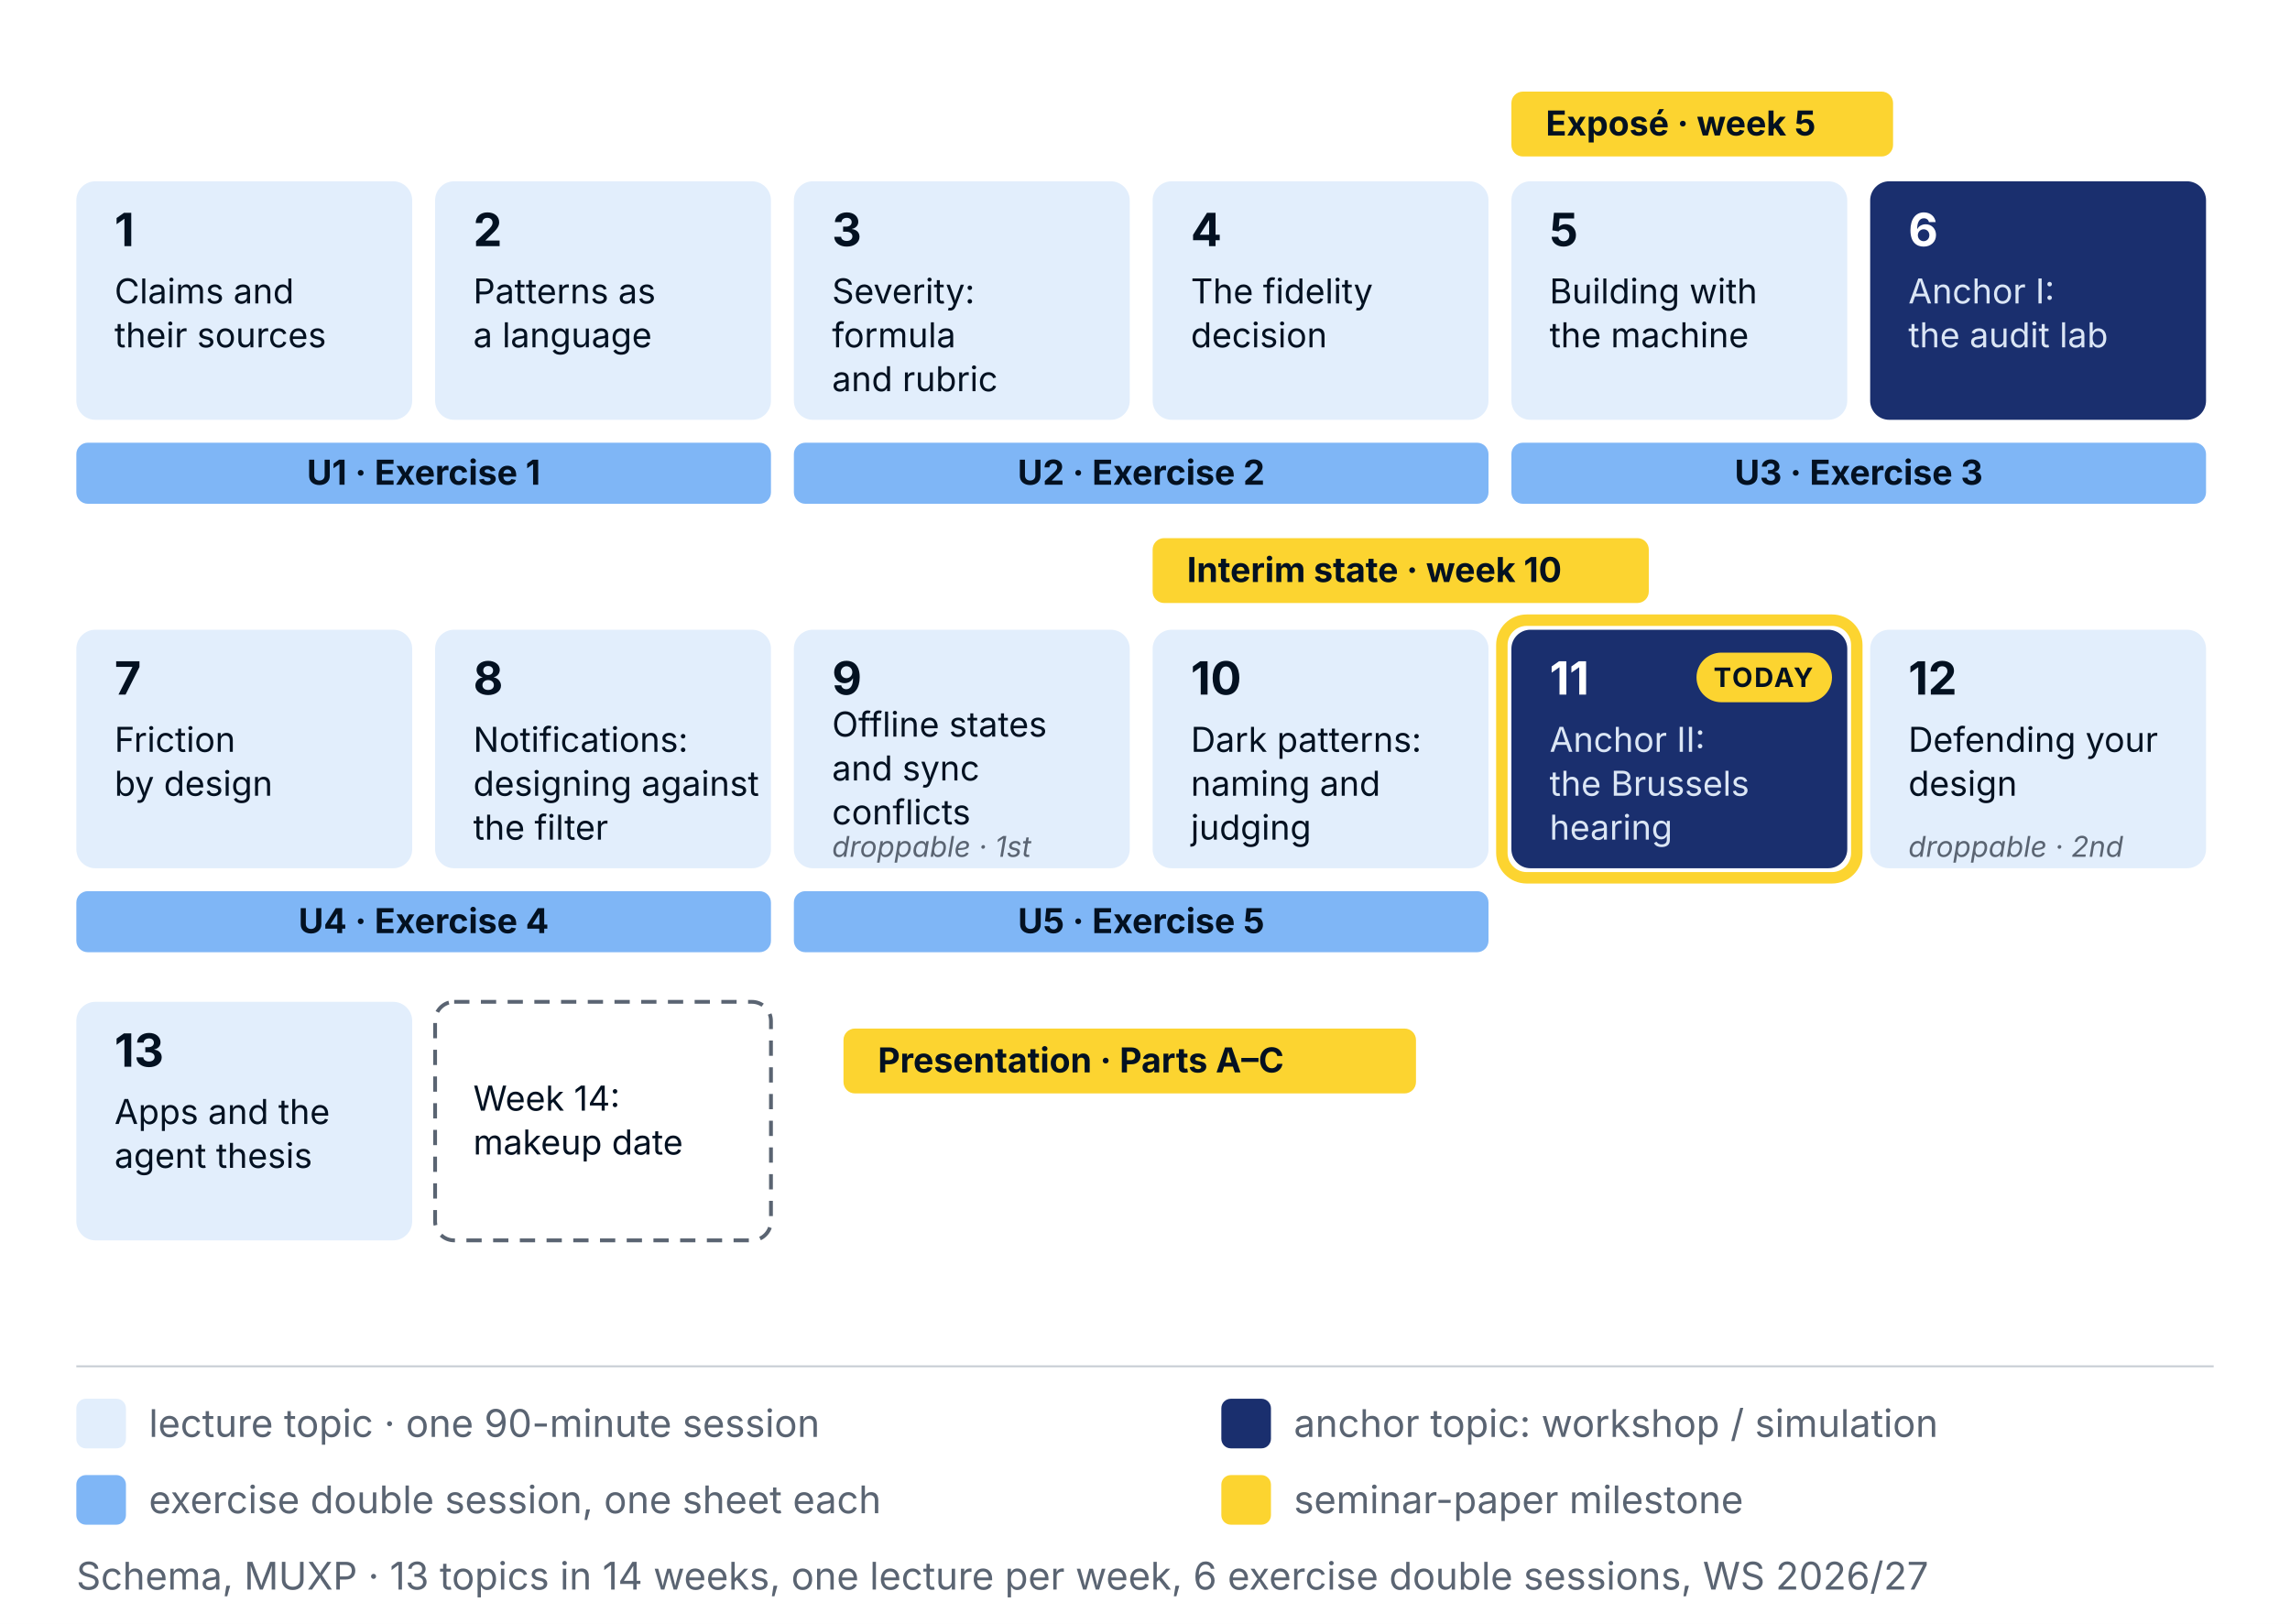
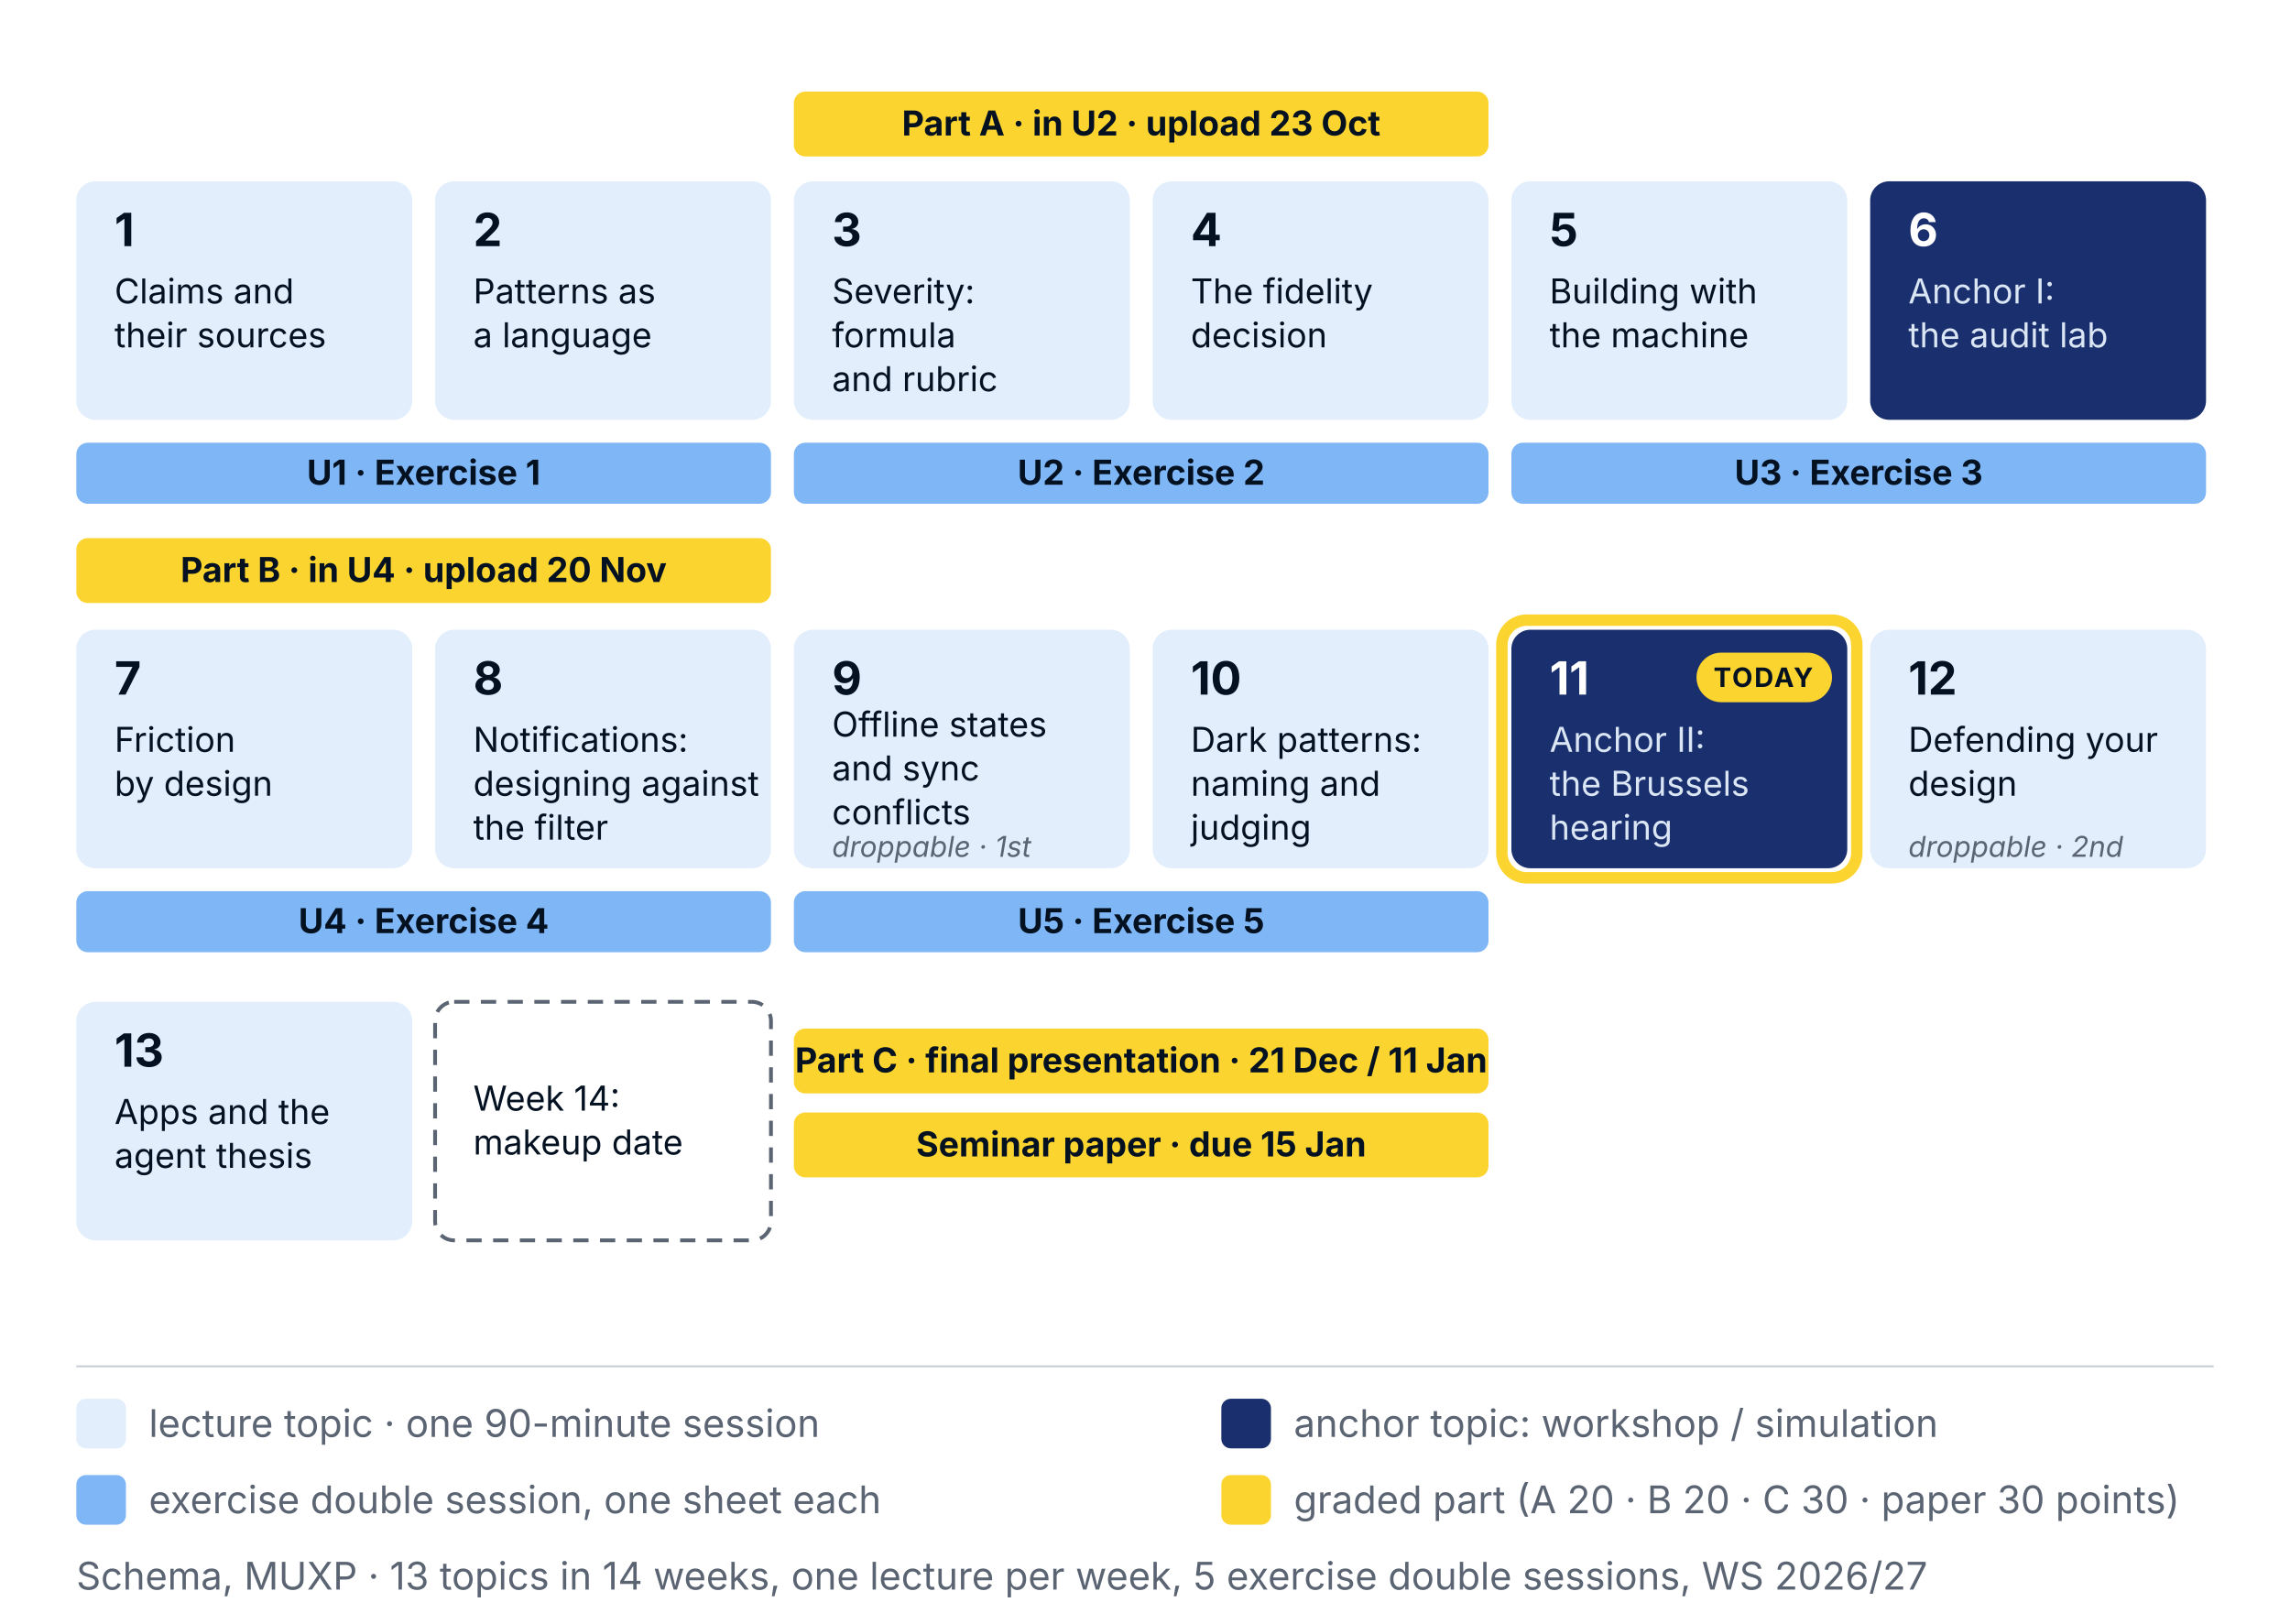
<svg xmlns="http://www.w3.org/2000/svg" viewBox="0 0 1200 851" role="img" aria-labelledby="t d">
  <style>
    text { font-family: Inter, "Neue Haas Unica", Helvetica, Arial, sans-serif; fill: #031121; }
    .num { font-size: 24px; font-weight: 700; }
    .numw { font-size: 24px; font-weight: 700; fill: #ffffff; }
    .tt { font-size: 18px; }
    .ttw { font-size: 18px; fill: #dbe6f5; }
    .utag { font-size: 18px; font-weight: 700; }
    .mtag { font-size: 18px; font-weight: 700; }
    .leg { font-size: 20px; fill: #5a6472; }
    .foot { font-size: 20px; fill: #5a6472; }
    .drop { font-size: 15px; font-style: italic; fill: #5a6472; }
    .chip { font-size: 14px; font-weight: 700; letter-spacing: .06em; fill: #031121; }
  </style>
  <rect width="1200" height="851" fill="#ffffff" />
  <rect x="40" y="95" width="176" height="125" rx="10" fill="#e2eefc" />
  <text class="num" x="60" y="129">1</text>
  <text class="tt" x="60" y="159">Claims and</text>
  <text class="tt" x="60" y="182">their sources</text>
  <rect x="228" y="95" width="176" height="125" rx="10" fill="#e2eefc" />
  <text class="num" x="248" y="129">2</text>
  <text class="tt" x="248" y="159">Patterns as</text>
  <text class="tt" x="248" y="182">a language</text>
  <rect x="416" y="95" width="176" height="125" rx="10" fill="#e2eefc" />
  <text class="num" x="436" y="129">3</text>
  <text class="tt" x="436" y="159">Severity:</text>
  <text class="tt" x="436" y="182">formula</text>
  <text class="tt" x="436" y="205">and rubric</text>
  <rect x="604" y="95" width="176" height="125" rx="10" fill="#e2eefc" />
  <text class="num" x="624" y="129">4</text>
  <text class="tt" x="624" y="159">The fidelity</text>
  <text class="tt" x="624" y="182">decision</text>
  <rect x="792" y="95" width="176" height="125" rx="10" fill="#e2eefc" />
  <text class="num" x="812" y="129">5</text>
  <text class="tt" x="812" y="159">Building with</text>
  <text class="tt" x="812" y="182">the machine</text>
  <rect x="980" y="95" width="176" height="125" rx="10" fill="#1a2f6e" />
  <text class="numw" x="1000" y="129">6</text>
  <text class="ttw" x="1000" y="159">Anchor I:</text>
  <text class="ttw" x="1000" y="182">the audit lab</text>
  <rect x="40" y="330" width="176" height="125" rx="10" fill="#e2eefc" />
  <text class="num" x="60" y="364">7</text>
  <text class="tt" x="60" y="394">Friction</text>
  <text class="tt" x="60" y="417">by design</text>
  <rect x="228" y="330" width="176" height="125" rx="10" fill="#e2eefc" />
  <text class="num" x="248" y="364">8</text>
  <text class="tt" x="248" y="394">Notifications:</text>
  <text class="tt" x="248" y="417">designing against</text>
  <text class="tt" x="248" y="440">the filter</text>
  <rect x="416" y="330" width="176" height="125" rx="10" fill="#e2eefc" />
  <text class="num" x="436" y="364">9</text>
  <text class="tt" x="436" y="386">Offline states</text>
  <text class="tt" x="436" y="409">and sync</text>
  <text class="tt" x="436" y="432">conflicts</text>
  <text class="drop" x="436" y="449">droppable · 1st</text>
  <rect x="604" y="330" width="176" height="125" rx="10" fill="#e2eefc" />
  <text class="num" x="624" y="364">10</text>
  <text class="tt" x="624" y="394">Dark patterns:</text>
  <text class="tt" x="624" y="417">naming and</text>
  <text class="tt" x="624" y="440">judging</text>
  <rect x="792" y="330" width="176" height="125" rx="10" fill="#1a2f6e" />
  <text class="numw" x="812" y="364">11</text>
  <text class="ttw" x="812" y="394">Anchor II:</text>
  <text class="ttw" x="812" y="417">the Brussels</text>
  <text class="ttw" x="812" y="440">hearing</text>
  <rect x="787" y="325" width="186" height="135" rx="13" fill="none" stroke="#fcd430" stroke-width="6" />
  <rect x="889" y="342" width="71" height="26" rx="13" fill="#fcd430" />
  <text class="chip" x="924" y="360" text-anchor="middle">TODAY</text>
  <rect x="980" y="330" width="176" height="125" rx="10" fill="#e2eefc" />
  <text class="num" x="1000" y="364">12</text>
  <text class="tt" x="1000" y="394">Defending your</text>
  <text class="tt" x="1000" y="417">design</text>
  <text class="drop" x="1000" y="449">droppable · 2nd</text>
  <rect x="40" y="525" width="176" height="125" rx="10" fill="#e2eefc" />
  <text class="num" x="60" y="559">13</text>
  <text class="tt" x="60" y="589">Apps and the</text>
  <text class="tt" x="60" y="612">agent thesis</text>
  <rect x="228" y="525" width="176" height="125" rx="10" fill="none" stroke="#5a6472" stroke-width="2" stroke-dasharray="8 6" />
  <text class="tt" x="248" y="582">Week 14:</text>
  <text class="tt" x="248" y="605">makeup date</text>
  <rect x="40" y="232" width="364" height="32" rx="6" fill="#7fb6f6" />
  <text class="utag" x="222" y="254" text-anchor="middle">U1 · Exercise 1</text>
  <rect x="416" y="232" width="364" height="32" rx="6" fill="#7fb6f6" />
  <text class="utag" x="598" y="254" text-anchor="middle">U2 · Exercise 2</text>
  <rect x="792" y="232" width="364" height="32" rx="6" fill="#7fb6f6" />
  <text class="utag" x="974" y="254" text-anchor="middle">U3 · Exercise 3</text>
  <rect x="40" y="467" width="364" height="32" rx="6" fill="#7fb6f6" />
  <text class="utag" x="222" y="489" text-anchor="middle">U4 · Exercise 4</text>
  <rect x="416" y="467" width="364" height="32" rx="6" fill="#7fb6f6" />
  <text class="utag" x="598" y="489" text-anchor="middle">U5 · Exercise 5</text>
-   <rect x="792" y="48" width="200" height="34" rx="6" fill="#fcd430" />
-   <text class="mtag" x="810" y="71">Exposé · week 5</text>
-   <rect x="604" y="282" width="260" height="34" rx="6" fill="#fcd430" />
-   <text class="mtag" x="622" y="305">Interim state · week 10</text>
-   <rect x="442" y="539" width="300" height="34" rx="6" fill="#fcd430" />
-   <text class="mtag" x="460" y="562">Presentation · Parts A–C</text>
+   <rect x="416" y="48" width="364" height="34" rx="6" fill="#fcd430" />
+   <text class="mtag" x="598" y="71" text-anchor="middle">Part A · in U2 · upload 23 Oct</text>
+   <rect x="40" y="282" width="364" height="34" rx="6" fill="#fcd430" />
+   <text class="mtag" x="222" y="305" text-anchor="middle">Part B · in U4 · upload 20 Nov</text>
+   <rect x="416" y="539" width="364" height="34" rx="6" fill="#fcd430" />
+   <text class="mtag" x="598" y="562" text-anchor="middle">Part C · final presentation · 21 Dec / 11 Jan</text>
+   <rect x="416" y="583" width="364" height="34" rx="6" fill="#fcd430" />
+   <text class="mtag" x="598" y="606" text-anchor="middle">Seminar paper · due 15 Jan</text>
  <line x1="40" y1="716" x2="1160" y2="716" stroke="#c7cdd4" stroke-width="1" />
  <rect x="40" y="733" width="26" height="26" rx="5" fill="#e2eefc" />
  <text class="leg" x="78" y="753">lecture topic · one 90-minute session</text>
  <rect x="640" y="733" width="26" height="26" rx="5" fill="#1a2f6e" />
  <text class="leg" x="678" y="753">anchor topic: workshop / simulation</text>
  <rect x="40" y="773" width="26" height="26" rx="5" fill="#7fb6f6" />
  <text class="leg" x="78" y="793">exercise double session, one sheet each</text>
  <rect x="640" y="773" width="26" height="26" rx="5" fill="#fcd430" />
-   <text class="leg" x="678" y="793">seminar-paper milestone</text>
-   <text class="foot" x="40" y="833">Schema, MUXP · 13 topics in 14 weeks, one lecture per week, 6 exercise double sessions, WS 2026/27</text>
+   <text class="leg" x="678" y="793">graded part (A 20 · B 20 · C 30 · paper 30 points)</text>
+   <text class="foot" x="40" y="833">Schema, MUXP · 13 topics in 14 weeks, one lecture per week, 5 exercise double sessions, WS 2026/27</text>
</svg>
